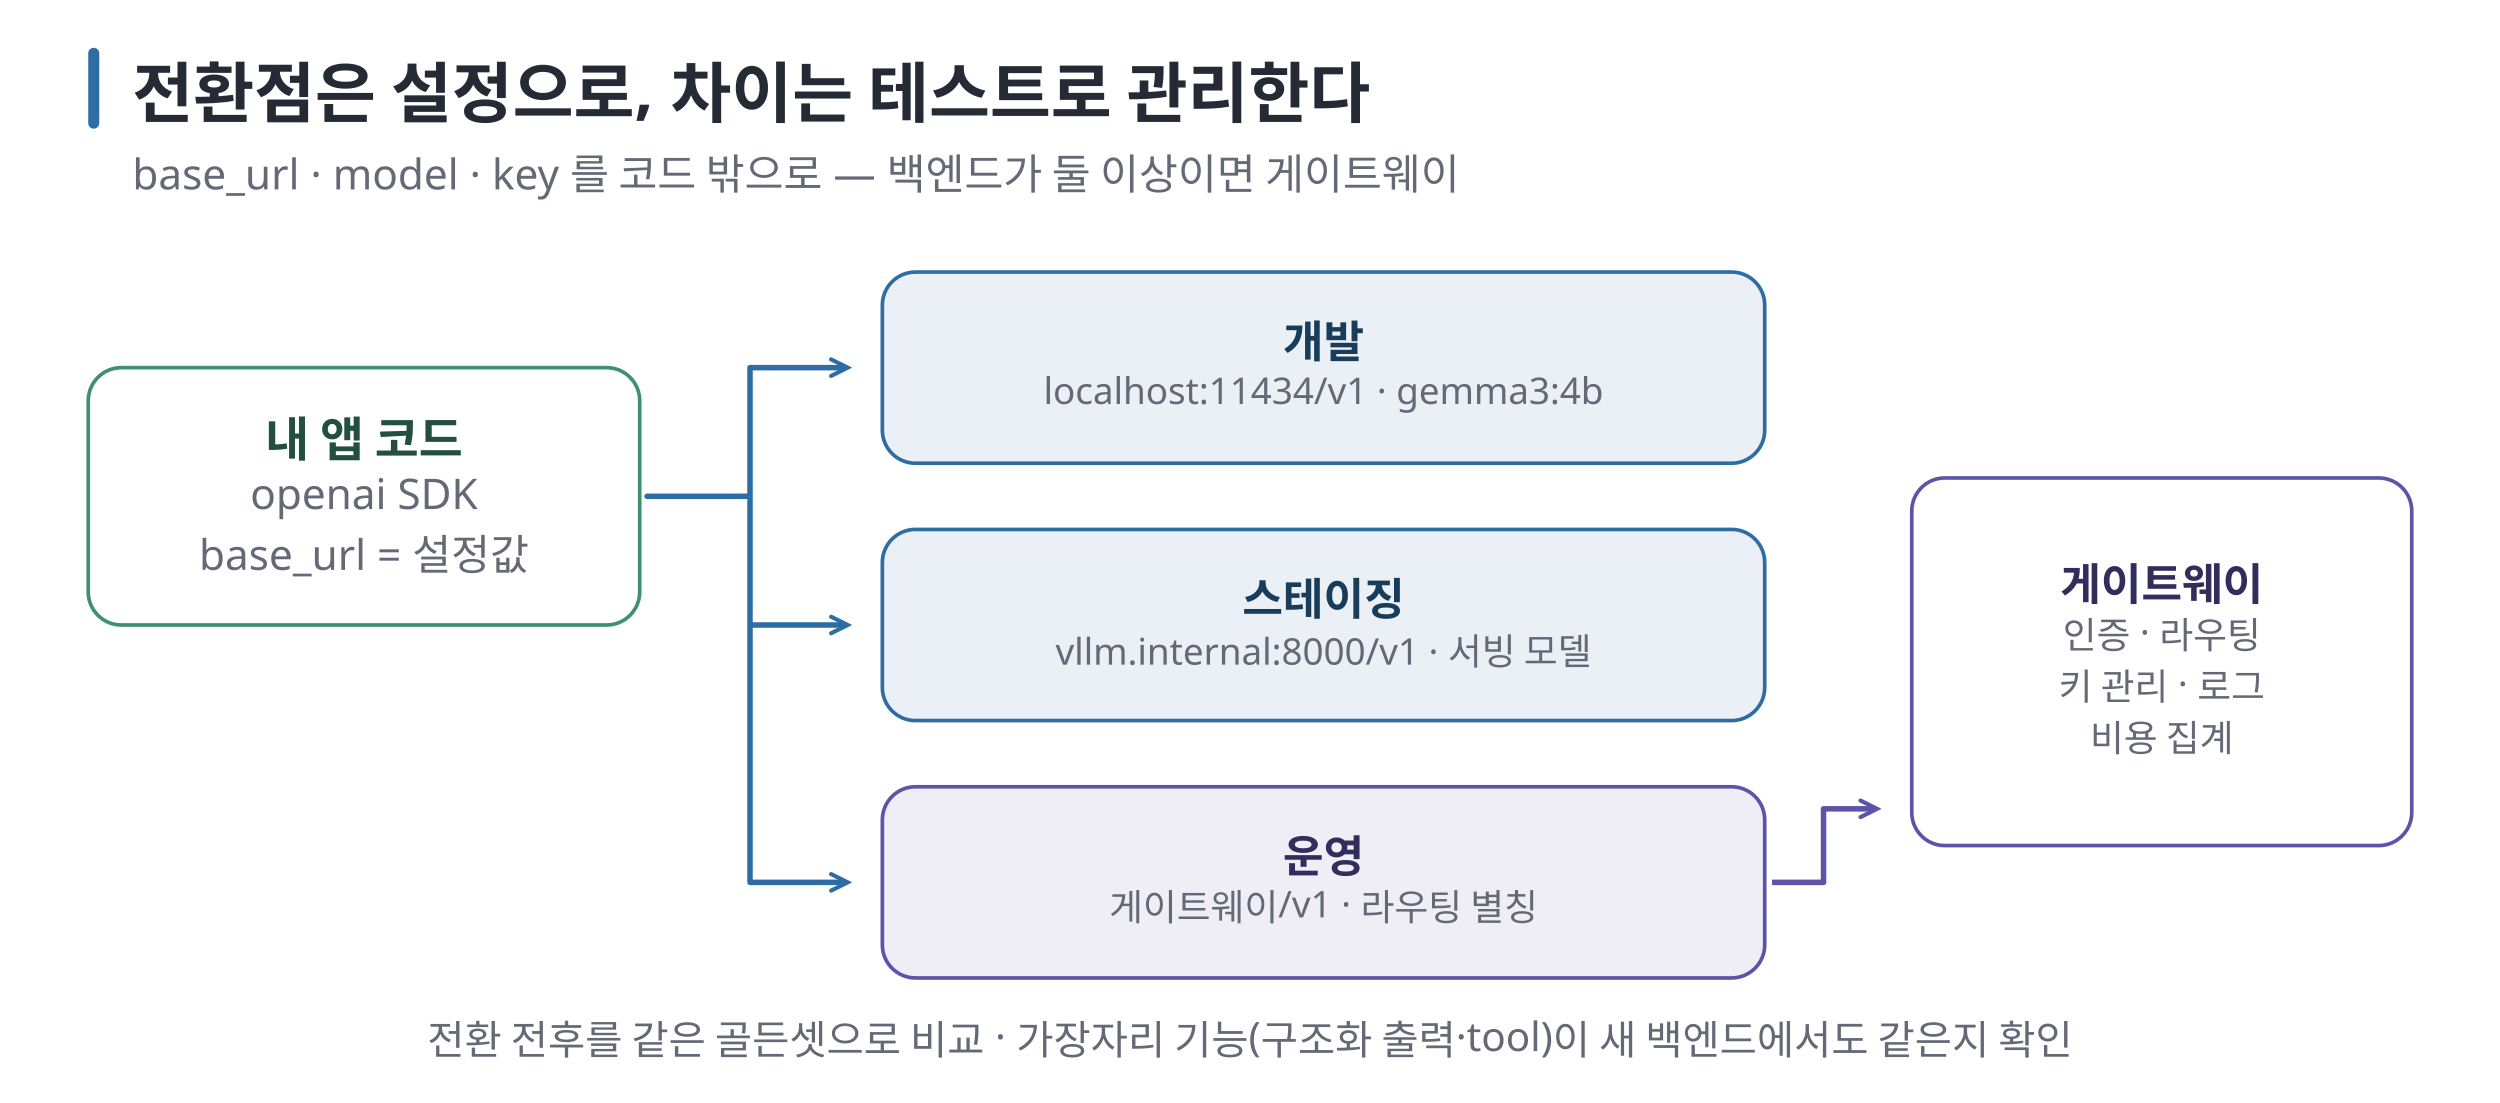
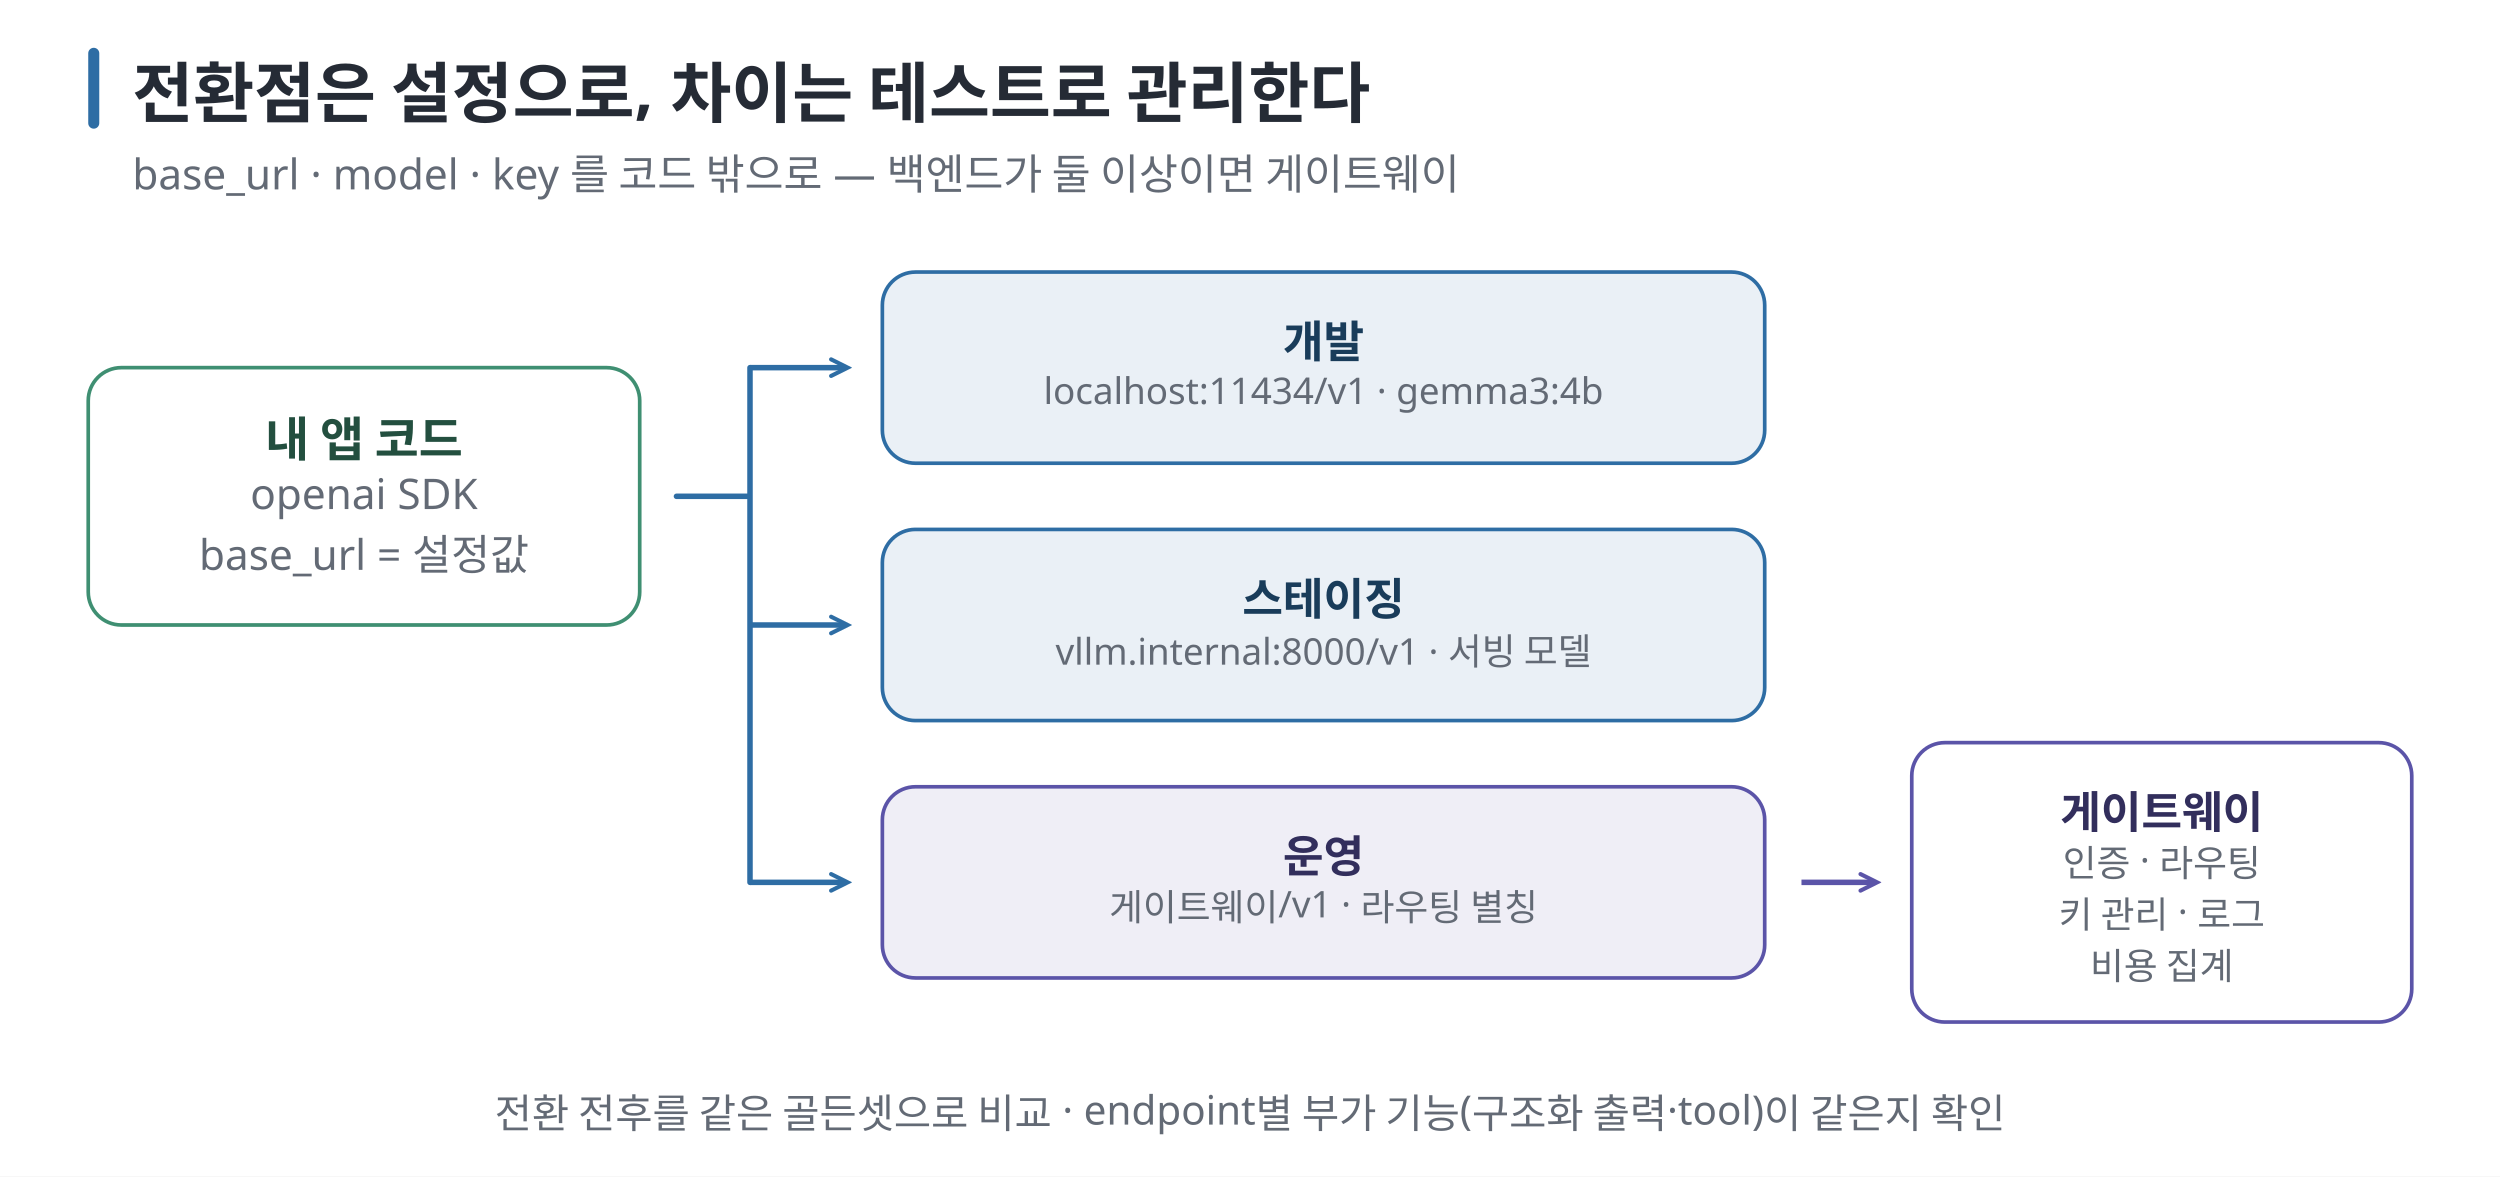
- <svg xmlns="http://www.w3.org/2000/svg" viewBox="0 0 680 300" width="680" height="300" role="img" style="font-family:Pretendard,'Apple SD Gothic Neo','Malgun Gothic','Noto Sans KR',sans-serif">
+ <svg xmlns="http://www.w3.org/2000/svg" viewBox="0 0 680 320" width="680" height="320" role="img" style="font-family:Pretendard,'Apple SD Gothic Neo','Malgun Gothic','Noto Sans KR',sans-serif">
  <defs>
    <marker id="ah-api-line-1_5" viewBox="0 0 12 12" refX="9" refY="6" markerWidth="6.75" markerHeight="6.75" markerUnits="userSpaceOnUse" orient="auto-start-reverse">
      <path d="M2 2 L10 6 L2 10" fill="none" data-stroke-role="api-line" stroke="#5B54A8" stroke-width="2" stroke-linecap="round" />
    </marker>
    <marker id="ah-edge-line-1_5" viewBox="0 0 12 12" refX="9" refY="6" markerWidth="6.75" markerHeight="6.75" markerUnits="userSpaceOnUse" orient="auto-start-reverse">
      <path d="M2 2 L10 6 L2 10" fill="none" data-stroke-role="edge-line" stroke="#2E6DA4" stroke-width="2" stroke-linecap="round" />
    </marker>
  </defs>
-   <rect x="0" y="0" width="680" height="300" data-fill-role="surface" fill="#FFFFFF" />
+   <rect x="0" y="0" width="680" height="320" data-fill-role="surface" fill="#FFFFFF" />
  <rect x="24" y="13" width="3" height="22" rx="1.5" data-fill-role="focus" fill="#2E6DA4" />
  <text x="36" y="24" font-size="18" font-weight="700" data-fill-role="ink" fill="#252B35" text-anchor="start" dominant-baseline="central">전환점은 설정으로, 차이는 테스트로 관리한다</text>
  <text x="36" y="46" font-size="11.5" data-fill-role="muted" fill="#636A75" text-anchor="start" dominant-baseline="central">base_url · model · key 를 코드 밖으로 — 백엔드가 둘 이상이면 게이트웨이</text>
  <rect x="24" y="100" width="150" height="70" rx="9" data-fill-role="surface" fill="#FFFFFF" data-stroke-role="compute-line" stroke="#3F8F72" stroke-width="1" />
  <text x="99.0" y="118.5" font-size="13" font-weight="700" data-fill-role="compute-ink" fill="#234F3F" text-anchor="middle" dominant-baseline="central">내 앱 코드</text>
  <text x="99.0" y="134.0" font-size="11.5" data-fill-role="muted" fill="#636A75" text-anchor="middle" dominant-baseline="central">openai SDK</text>
  <text x="99.0" y="149.5" font-size="11.5" data-fill-role="muted" fill="#636A75" text-anchor="middle" dominant-baseline="central">base_url = 설정값</text>
  <rect x="240" y="74" width="240" height="52" rx="9" data-fill-role="edge-fill" fill="#EAF0F6" data-stroke-role="edge-line" stroke="#2E6DA4" stroke-width="1" />
  <text x="360.0" y="92.0" font-size="12" font-weight="700" data-fill-role="edge-ink" fill="#193C5A" text-anchor="middle" dominant-baseline="central">개발</text>
  <text x="360.0" y="106.0" font-size="10" data-fill-role="muted" fill="#636A75" text-anchor="middle" dominant-baseline="central">localhost:11434/v1 · gemma3:4b</text>
  <rect x="240" y="144" width="240" height="52" rx="9" data-fill-role="edge-fill" fill="#EAF0F6" data-stroke-role="edge-line" stroke="#2E6DA4" stroke-width="1" />
  <text x="360.0" y="162.0" font-size="12" font-weight="700" data-fill-role="edge-ink" fill="#193C5A" text-anchor="middle" dominant-baseline="central">스테이징</text>
  <text x="360.0" y="176.0" font-size="10" data-fill-role="muted" fill="#636A75" text-anchor="middle" dominant-baseline="central">vllm.internal:8000/v1 · 서빙 모델</text>
  <rect x="240" y="214" width="240" height="52" rx="9" data-fill-role="api-fill" fill="#EFEEF6" data-stroke-role="api-line" stroke="#5B54A8" stroke-width="1" />
  <text x="360.0" y="232.0" font-size="12" font-weight="700" data-fill-role="api-ink" fill="#322E5C" text-anchor="middle" dominant-baseline="central">운영</text>
  <text x="360.0" y="246.0" font-size="10" data-fill-role="muted" fill="#636A75" text-anchor="middle" dominant-baseline="central">게이트웨이/v1 · 라우팅 별칭</text>
-   <path d="M176 135 H204 M204 100 V240" fill="none" data-stroke-role="edge-line" stroke="#2E6DA4" stroke-width="1.5" stroke-linecap="round" stroke-linejoin="round" />
+   <path d="M184 135 H204 M204 100 V240" fill="none" data-stroke-role="edge-line" stroke="#2E6DA4" stroke-width="1.5" stroke-linecap="round" stroke-linejoin="round" />
  <path d="M204 100 H230" fill="none" data-stroke-role="edge-line" stroke="#2E6DA4" stroke-width="1.5" marker-end="url(#ah-edge-line-1_5)" />
  <path d="M204 170 H230" fill="none" data-stroke-role="edge-line" stroke="#2E6DA4" stroke-width="1.5" marker-end="url(#ah-edge-line-1_5)" />
  <path d="M204 240 H230" fill="none" data-stroke-role="edge-line" stroke="#2E6DA4" stroke-width="1.5" marker-end="url(#ah-edge-line-1_5)" />
-   <rect x="520" y="130" width="136" height="100" rx="9" data-fill-role="surface" fill="#FFFFFF" data-stroke-role="api-line" stroke="#5B54A8" stroke-width="1" />
-   <text x="588.0" y="158.0" font-size="12" font-weight="700" data-fill-role="api-ink" fill="#322E5C" text-anchor="middle" dominant-baseline="central">게이트웨이</text>
-   <text x="588.0" y="172.0" font-size="10" data-fill-role="muted" fill="#636A75" text-anchor="middle" dominant-baseline="central">인증 · 라우팅</text>
-   <text x="588.0" y="186.0" font-size="10" data-fill-role="muted" fill="#636A75" text-anchor="middle" dominant-baseline="central">키 관리 · 로그</text>
-   <text x="588.0" y="200.0" font-size="10" data-fill-role="muted" fill="#636A75" text-anchor="middle" dominant-baseline="central">비용 집계</text>
-   <path d="M482 240 H496 V220 H510" fill="none" data-stroke-role="api-line" stroke="#5B54A8" stroke-width="1.5" stroke-linejoin="round" marker-end="url(#ah-api-line-1_5)" />
-   <text x="340.0" y="282" font-size="11" data-fill-role="muted" fill="#636A75" text-anchor="middle" dominant-baseline="central">전환 전후를 같은 골든셋으로 비교 · 가장자리 기능(구조화 출력·tool)이 새 백엔드에서도 같은지 확인</text>
+   <rect x="520" y="202" width="136" height="76" rx="9" data-fill-role="surface" fill="#FFFFFF" data-stroke-role="api-line" stroke="#5B54A8" stroke-width="1" />
+   <text x="588.0" y="220.0" font-size="12" font-weight="700" data-fill-role="api-ink" fill="#322E5C" text-anchor="middle" dominant-baseline="central">게이트웨이</text>
+   <text x="588.0" y="234.0" font-size="10" data-fill-role="muted" fill="#636A75" text-anchor="middle" dominant-baseline="central">인증 · 라우팅</text>
+   <text x="588.0" y="248.0" font-size="10" data-fill-role="muted" fill="#636A75" text-anchor="middle" dominant-baseline="central">키 관리 · 로그</text>
+   <text x="588.0" y="262.0" font-size="10" data-fill-role="muted" fill="#636A75" text-anchor="middle" dominant-baseline="central">비용 집계</text>
+   <path d="M490 240 H510" fill="none" data-stroke-role="api-line" stroke="#5B54A8" stroke-width="1.5" marker-end="url(#ah-api-line-1_5)" />
+   <text x="340.0" y="302" font-size="11" data-fill-role="muted" fill="#636A75" text-anchor="middle" dominant-baseline="central">전환 전후를 같은 골든셋으로 비교 · endpoint별 부가 기능(구조화 출력·tool)이 같은지 확인</text>
</svg>
